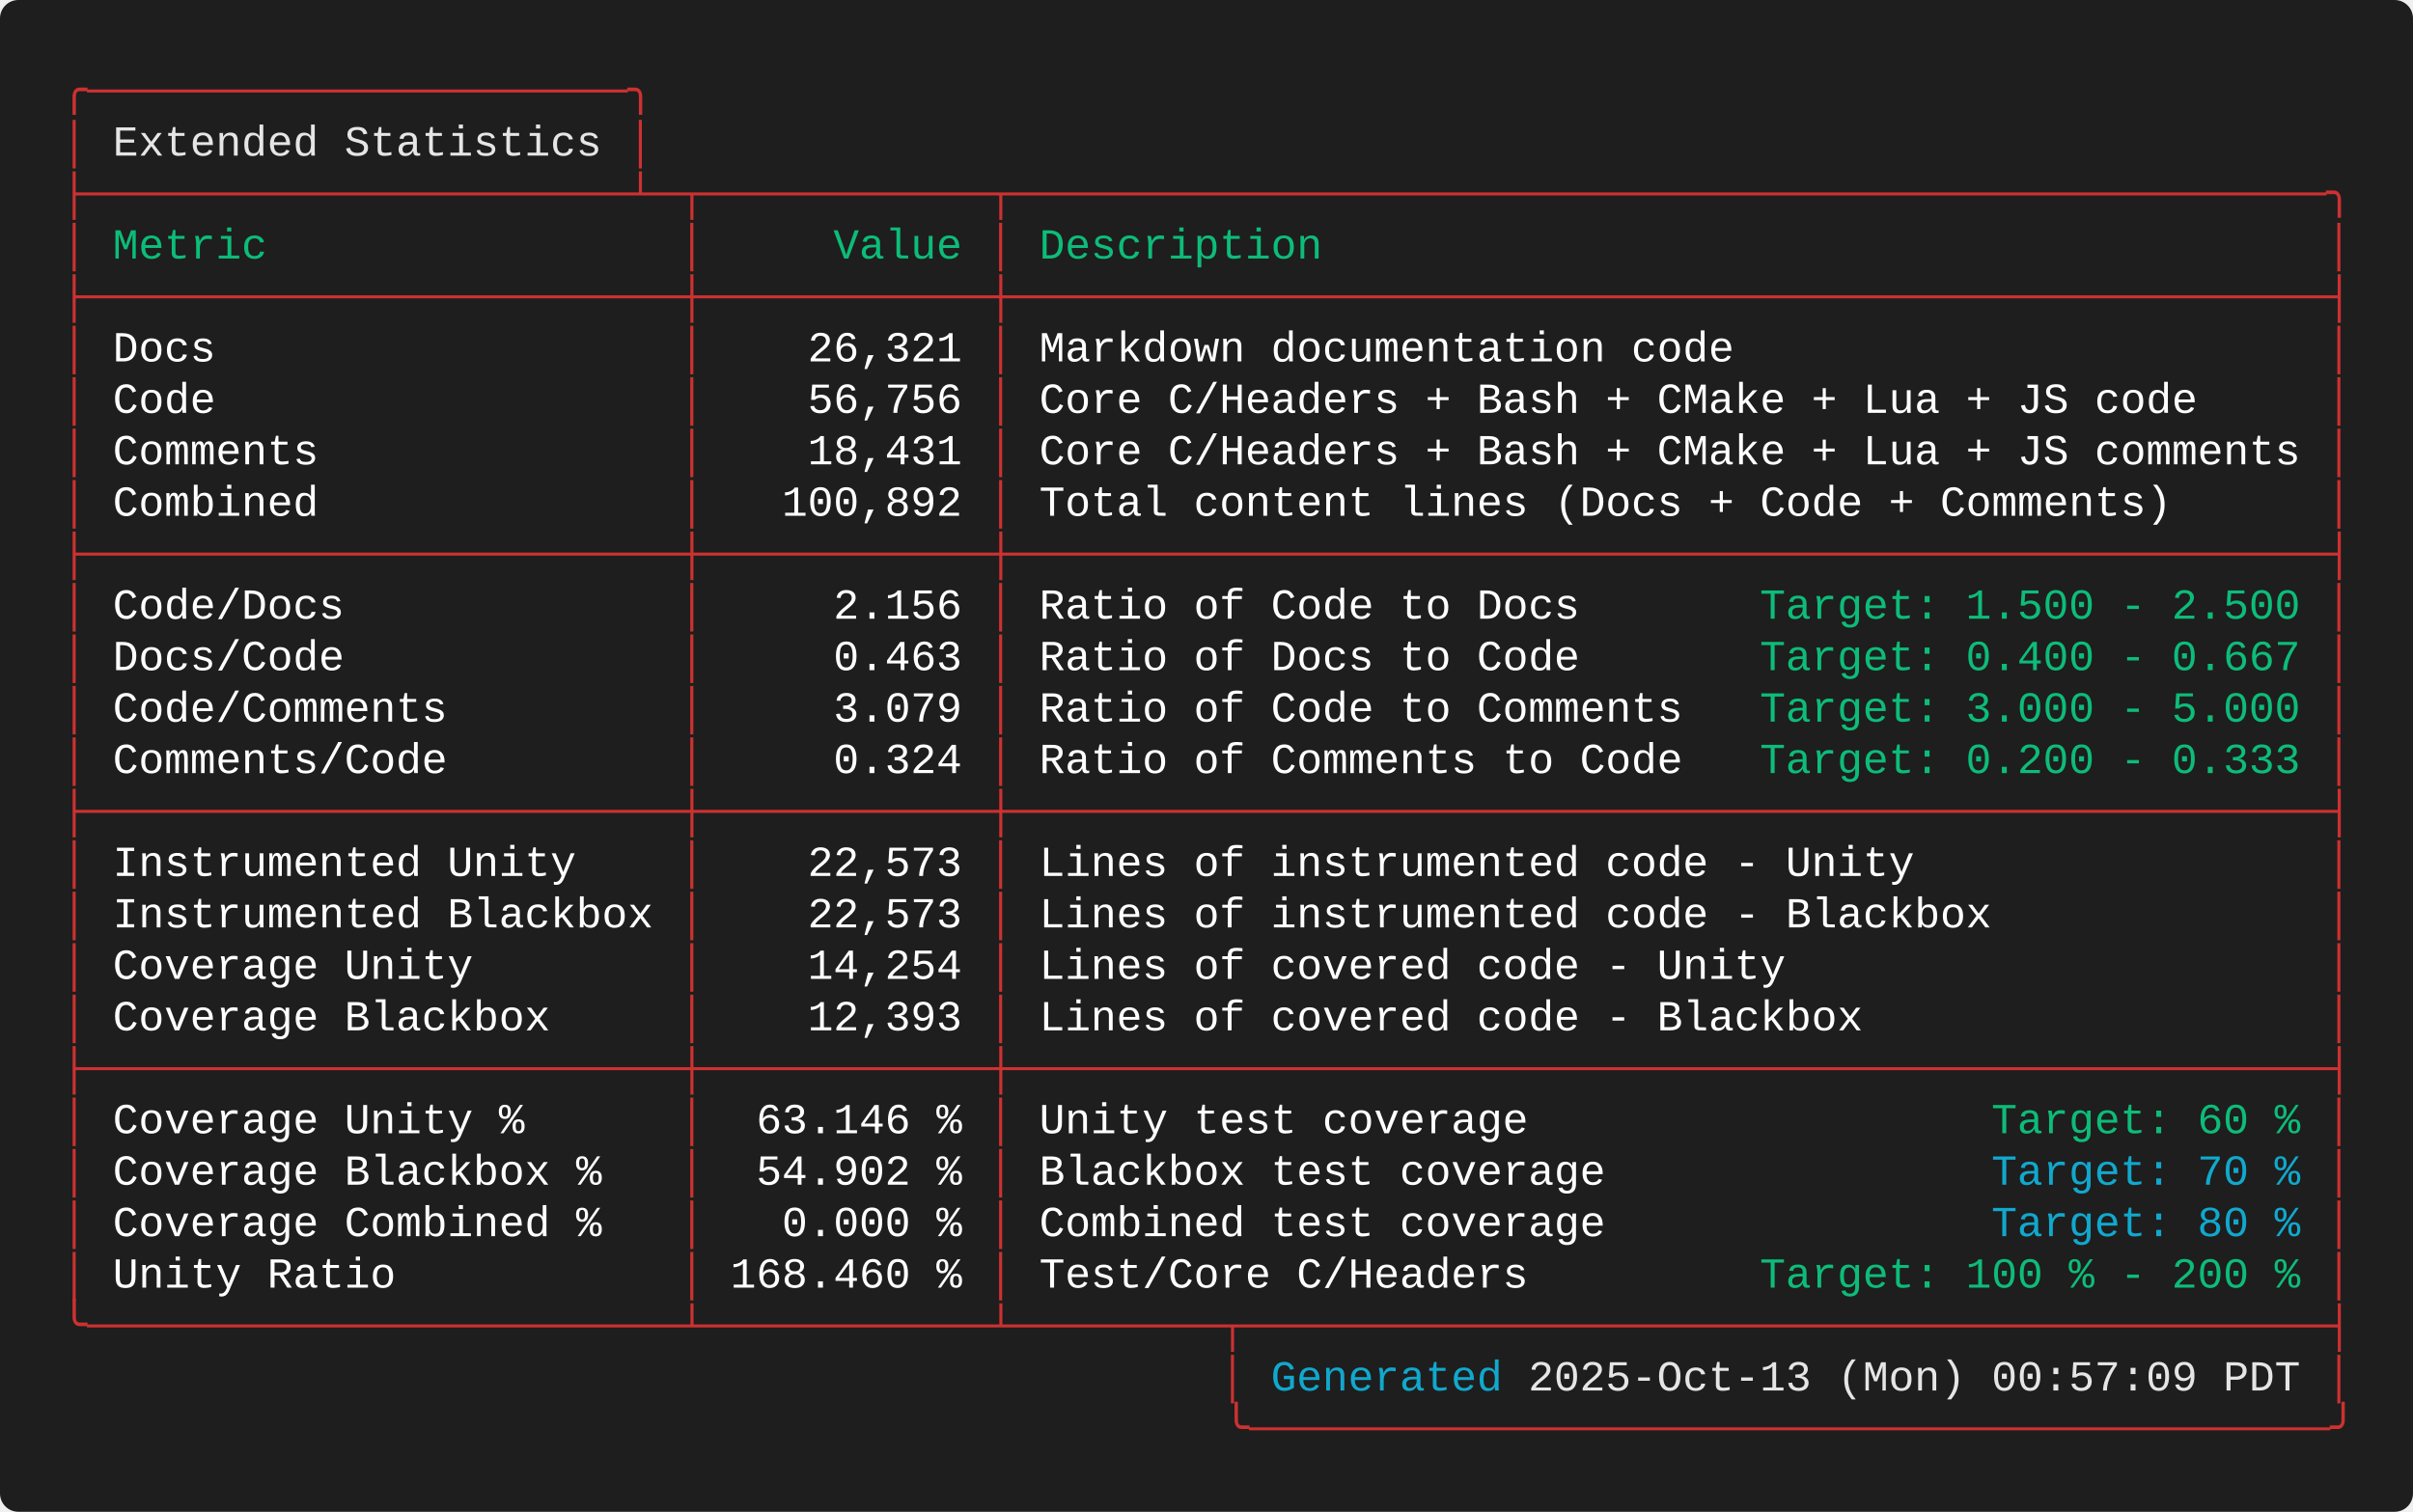
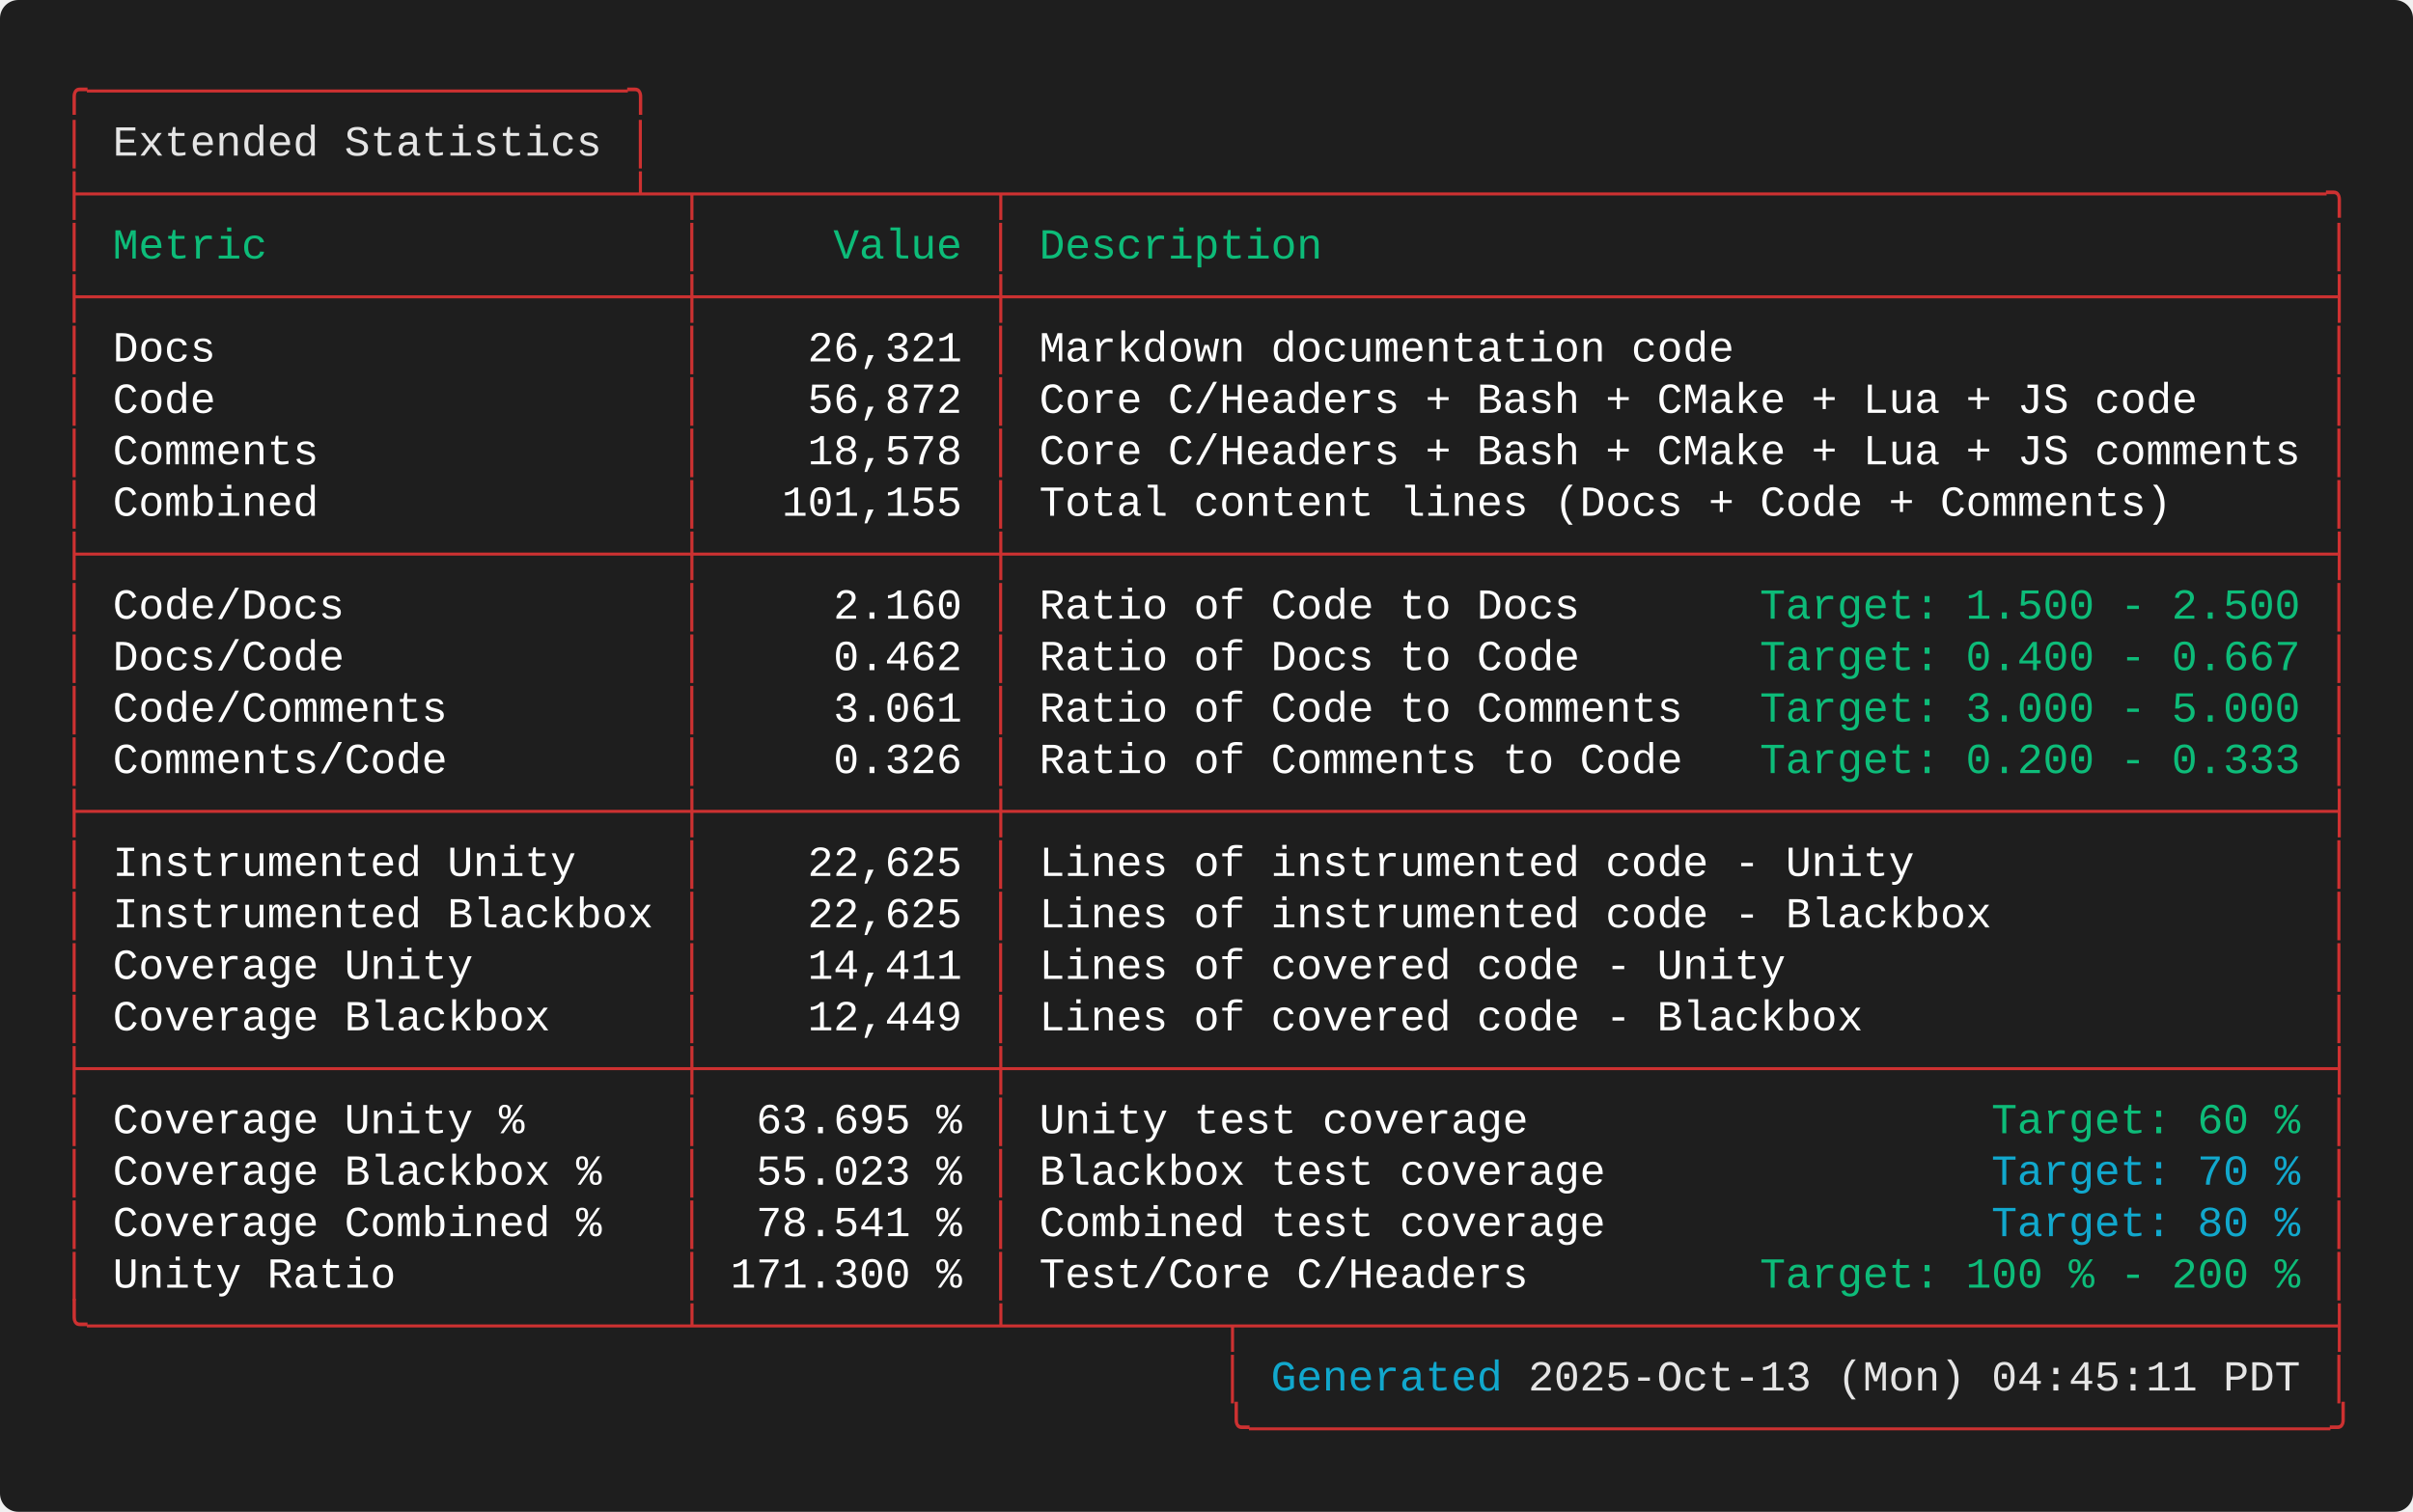
<svg xmlns="http://www.w3.org/2000/svg" width="787.60" height="493.60" viewBox="0 0 787.60 493.60">
  <defs>
    <style type="text/css">.terminal-text { font-family: 'Consolas', 'Consolas', 'Monaco', 'Courier New', monospace; }</style>
  </defs>
  <rect width="100%" height="100%" fill="#1e1e1e" rx="6" />
  <text x="20.00" y="34.00" font-size="14" class="terminal-text" xml:space="preserve" textLength="193.20" lengthAdjust="spacingAndGlyphs" fill="#cd3131">╭─────────────────────╮</text>
  <text x="20.00" y="50.80" font-size="14" class="terminal-text" xml:space="preserve" textLength="16.80" lengthAdjust="spacingAndGlyphs" fill="#cd3131">│ </text>
  <text x="36.80" y="50.80" font-size="14" class="terminal-text" xml:space="preserve" textLength="159.60" lengthAdjust="spacingAndGlyphs" fill="#e5e5e5">Extended Statistics</text>
  <text x="196.40" y="50.80" font-size="14" class="terminal-text" xml:space="preserve" textLength="8.40" lengthAdjust="spacingAndGlyphs" fill="#ffffff"> </text>
  <text x="204.80" y="50.80" font-size="14" class="terminal-text" xml:space="preserve" textLength="8.40" lengthAdjust="spacingAndGlyphs" fill="#cd3131">│</text>
  <text x="20.00" y="67.60" font-size="14" class="terminal-text" xml:space="preserve" textLength="747.60" lengthAdjust="spacingAndGlyphs" fill="#cd3131">├─────────────────────┴─┬───────────┬───────────────────────────────────────────────────╮</text>
  <text x="20.00" y="84.40" font-size="14" class="terminal-text" xml:space="preserve" textLength="8.40" lengthAdjust="spacingAndGlyphs" fill="#cd3131">│</text>
  <text x="28.40" y="84.40" font-size="14" class="terminal-text" xml:space="preserve" textLength="193.20" lengthAdjust="spacingAndGlyphs" fill="#0dbc79"> Metric                </text>
  <text x="221.60" y="84.40" font-size="14" class="terminal-text" xml:space="preserve" textLength="8.40" lengthAdjust="spacingAndGlyphs" fill="#cd3131">│</text>
  <text x="230.00" y="84.40" font-size="14" class="terminal-text" xml:space="preserve" textLength="92.40" lengthAdjust="spacingAndGlyphs" fill="#0dbc79">     Value </text>
  <text x="322.40" y="84.40" font-size="14" class="terminal-text" xml:space="preserve" textLength="8.40" lengthAdjust="spacingAndGlyphs" fill="#cd3131">│</text>
  <text x="330.80" y="84.40" font-size="14" class="terminal-text" xml:space="preserve" textLength="428.40" lengthAdjust="spacingAndGlyphs" fill="#0dbc79"> Description                                       </text>
  <text x="759.20" y="84.40" font-size="14" class="terminal-text" xml:space="preserve" textLength="8.40" lengthAdjust="spacingAndGlyphs" fill="#cd3131">│</text>
  <text x="20.00" y="101.20" font-size="14" class="terminal-text" xml:space="preserve" textLength="747.60" lengthAdjust="spacingAndGlyphs" fill="#cd3131">├───────────────────────┼───────────┼───────────────────────────────────────────────────┤</text>
  <text x="20.00" y="118.00" font-size="14" class="terminal-text" xml:space="preserve" textLength="8.40" lengthAdjust="spacingAndGlyphs" fill="#cd3131">│</text>
  <text x="28.40" y="118.00" font-size="14" class="terminal-text" xml:space="preserve" textLength="193.20" lengthAdjust="spacingAndGlyphs" fill="#ffffff"> Docs                  </text>
  <text x="221.60" y="118.00" font-size="14" class="terminal-text" xml:space="preserve" textLength="8.40" lengthAdjust="spacingAndGlyphs" fill="#cd3131">│</text>
  <text x="230.00" y="118.00" font-size="14" class="terminal-text" xml:space="preserve" textLength="92.40" lengthAdjust="spacingAndGlyphs" fill="#ffffff">    26,321 </text>
  <text x="322.40" y="118.00" font-size="14" class="terminal-text" xml:space="preserve" textLength="8.40" lengthAdjust="spacingAndGlyphs" fill="#cd3131">│</text>
  <text x="330.80" y="118.00" font-size="14" class="terminal-text" xml:space="preserve" textLength="428.40" lengthAdjust="spacingAndGlyphs" fill="#ffffff"> Markdown documentation code                       </text>
  <text x="759.20" y="118.00" font-size="14" class="terminal-text" xml:space="preserve" textLength="8.40" lengthAdjust="spacingAndGlyphs" fill="#cd3131">│</text>
  <text x="20.00" y="134.80" font-size="14" class="terminal-text" xml:space="preserve" textLength="8.40" lengthAdjust="spacingAndGlyphs" fill="#cd3131">│</text>
  <text x="28.40" y="134.80" font-size="14" class="terminal-text" xml:space="preserve" textLength="193.20" lengthAdjust="spacingAndGlyphs" fill="#ffffff"> Code                  </text>
  <text x="221.60" y="134.80" font-size="14" class="terminal-text" xml:space="preserve" textLength="8.40" lengthAdjust="spacingAndGlyphs" fill="#cd3131">│</text>
-   <text x="230.00" y="134.80" font-size="14" class="terminal-text" xml:space="preserve" textLength="92.40" lengthAdjust="spacingAndGlyphs" fill="#ffffff">    56,756 </text>
+   <text x="230.00" y="134.80" font-size="14" class="terminal-text" xml:space="preserve" textLength="92.40" lengthAdjust="spacingAndGlyphs" fill="#ffffff">    56,872 </text>
  <text x="322.40" y="134.80" font-size="14" class="terminal-text" xml:space="preserve" textLength="8.40" lengthAdjust="spacingAndGlyphs" fill="#cd3131">│</text>
  <text x="330.80" y="134.80" font-size="14" class="terminal-text" xml:space="preserve" textLength="428.40" lengthAdjust="spacingAndGlyphs" fill="#ffffff"> Core C/Headers + Bash + CMake + Lua + JS code     </text>
  <text x="759.20" y="134.80" font-size="14" class="terminal-text" xml:space="preserve" textLength="8.40" lengthAdjust="spacingAndGlyphs" fill="#cd3131">│</text>
  <text x="20.00" y="151.60" font-size="14" class="terminal-text" xml:space="preserve" textLength="8.40" lengthAdjust="spacingAndGlyphs" fill="#cd3131">│</text>
  <text x="28.40" y="151.60" font-size="14" class="terminal-text" xml:space="preserve" textLength="193.20" lengthAdjust="spacingAndGlyphs" fill="#ffffff"> Comments              </text>
  <text x="221.60" y="151.60" font-size="14" class="terminal-text" xml:space="preserve" textLength="8.40" lengthAdjust="spacingAndGlyphs" fill="#cd3131">│</text>
-   <text x="230.00" y="151.60" font-size="14" class="terminal-text" xml:space="preserve" textLength="92.40" lengthAdjust="spacingAndGlyphs" fill="#ffffff">    18,431 </text>
+   <text x="230.00" y="151.60" font-size="14" class="terminal-text" xml:space="preserve" textLength="92.40" lengthAdjust="spacingAndGlyphs" fill="#ffffff">    18,578 </text>
  <text x="322.40" y="151.60" font-size="14" class="terminal-text" xml:space="preserve" textLength="8.40" lengthAdjust="spacingAndGlyphs" fill="#cd3131">│</text>
  <text x="330.80" y="151.60" font-size="14" class="terminal-text" xml:space="preserve" textLength="428.40" lengthAdjust="spacingAndGlyphs" fill="#ffffff"> Core C/Headers + Bash + CMake + Lua + JS comments </text>
  <text x="759.20" y="151.60" font-size="14" class="terminal-text" xml:space="preserve" textLength="8.40" lengthAdjust="spacingAndGlyphs" fill="#cd3131">│</text>
  <text x="20.00" y="168.40" font-size="14" class="terminal-text" xml:space="preserve" textLength="8.40" lengthAdjust="spacingAndGlyphs" fill="#cd3131">│</text>
  <text x="28.40" y="168.40" font-size="14" class="terminal-text" xml:space="preserve" textLength="193.20" lengthAdjust="spacingAndGlyphs" fill="#ffffff"> Combined              </text>
  <text x="221.60" y="168.40" font-size="14" class="terminal-text" xml:space="preserve" textLength="8.40" lengthAdjust="spacingAndGlyphs" fill="#cd3131">│</text>
-   <text x="230.00" y="168.40" font-size="14" class="terminal-text" xml:space="preserve" textLength="92.40" lengthAdjust="spacingAndGlyphs" fill="#ffffff">   100,892 </text>
+   <text x="230.00" y="168.40" font-size="14" class="terminal-text" xml:space="preserve" textLength="92.40" lengthAdjust="spacingAndGlyphs" fill="#ffffff">   101,155 </text>
  <text x="322.40" y="168.40" font-size="14" class="terminal-text" xml:space="preserve" textLength="8.40" lengthAdjust="spacingAndGlyphs" fill="#cd3131">│</text>
  <text x="330.80" y="168.40" font-size="14" class="terminal-text" xml:space="preserve" textLength="428.40" lengthAdjust="spacingAndGlyphs" fill="#ffffff"> Total content lines (Docs + Code + Comments)      </text>
  <text x="759.20" y="168.40" font-size="14" class="terminal-text" xml:space="preserve" textLength="8.40" lengthAdjust="spacingAndGlyphs" fill="#cd3131">│</text>
  <text x="20.00" y="185.20" font-size="14" class="terminal-text" xml:space="preserve" textLength="747.60" lengthAdjust="spacingAndGlyphs" fill="#cd3131">├───────────────────────┼───────────┼───────────────────────────────────────────────────┤</text>
  <text x="20.00" y="202.00" font-size="14" class="terminal-text" xml:space="preserve" textLength="8.40" lengthAdjust="spacingAndGlyphs" fill="#cd3131">│</text>
  <text x="28.40" y="202.00" font-size="14" class="terminal-text" xml:space="preserve" textLength="193.20" lengthAdjust="spacingAndGlyphs" fill="#ffffff"> Code/Docs             </text>
  <text x="221.60" y="202.00" font-size="14" class="terminal-text" xml:space="preserve" textLength="8.40" lengthAdjust="spacingAndGlyphs" fill="#cd3131">│</text>
-   <text x="230.00" y="202.00" font-size="14" class="terminal-text" xml:space="preserve" textLength="92.40" lengthAdjust="spacingAndGlyphs" fill="#ffffff">     2.156 </text>
+   <text x="230.00" y="202.00" font-size="14" class="terminal-text" xml:space="preserve" textLength="92.40" lengthAdjust="spacingAndGlyphs" fill="#ffffff">     2.160 </text>
  <text x="322.40" y="202.00" font-size="14" class="terminal-text" xml:space="preserve" textLength="8.40" lengthAdjust="spacingAndGlyphs" fill="#cd3131">│</text>
  <text x="330.80" y="202.00" font-size="14" class="terminal-text" xml:space="preserve" textLength="243.60" lengthAdjust="spacingAndGlyphs" fill="#ffffff"> Ratio of Code to Docs       </text>
  <text x="574.40" y="202.00" font-size="14" class="terminal-text" xml:space="preserve" textLength="176.40" lengthAdjust="spacingAndGlyphs" fill="#0dbc79">Target: 1.500 - 2.500</text>
  <text x="750.80" y="202.00" font-size="14" class="terminal-text" xml:space="preserve" textLength="8.40" lengthAdjust="spacingAndGlyphs" fill="#ffffff"> </text>
  <text x="759.20" y="202.00" font-size="14" class="terminal-text" xml:space="preserve" textLength="8.40" lengthAdjust="spacingAndGlyphs" fill="#cd3131">│</text>
  <text x="20.00" y="218.80" font-size="14" class="terminal-text" xml:space="preserve" textLength="8.40" lengthAdjust="spacingAndGlyphs" fill="#cd3131">│</text>
  <text x="28.40" y="218.80" font-size="14" class="terminal-text" xml:space="preserve" textLength="193.20" lengthAdjust="spacingAndGlyphs" fill="#ffffff"> Docs/Code             </text>
  <text x="221.60" y="218.80" font-size="14" class="terminal-text" xml:space="preserve" textLength="8.40" lengthAdjust="spacingAndGlyphs" fill="#cd3131">│</text>
-   <text x="230.00" y="218.80" font-size="14" class="terminal-text" xml:space="preserve" textLength="92.40" lengthAdjust="spacingAndGlyphs" fill="#ffffff">     0.463 </text>
+   <text x="230.00" y="218.80" font-size="14" class="terminal-text" xml:space="preserve" textLength="92.40" lengthAdjust="spacingAndGlyphs" fill="#ffffff">     0.462 </text>
  <text x="322.40" y="218.80" font-size="14" class="terminal-text" xml:space="preserve" textLength="8.40" lengthAdjust="spacingAndGlyphs" fill="#cd3131">│</text>
  <text x="330.80" y="218.80" font-size="14" class="terminal-text" xml:space="preserve" textLength="243.60" lengthAdjust="spacingAndGlyphs" fill="#ffffff"> Ratio of Docs to Code       </text>
  <text x="574.40" y="218.80" font-size="14" class="terminal-text" xml:space="preserve" textLength="184.80" lengthAdjust="spacingAndGlyphs" fill="#0dbc79">Target: 0.400 - 0.667 </text>
  <text x="759.20" y="218.80" font-size="14" class="terminal-text" xml:space="preserve" textLength="8.40" lengthAdjust="spacingAndGlyphs" fill="#cd3131">│</text>
  <text x="20.00" y="235.60" font-size="14" class="terminal-text" xml:space="preserve" textLength="8.40" lengthAdjust="spacingAndGlyphs" fill="#cd3131">│</text>
  <text x="28.40" y="235.60" font-size="14" class="terminal-text" xml:space="preserve" textLength="193.20" lengthAdjust="spacingAndGlyphs" fill="#ffffff"> Code/Comments         </text>
  <text x="221.60" y="235.60" font-size="14" class="terminal-text" xml:space="preserve" textLength="8.40" lengthAdjust="spacingAndGlyphs" fill="#cd3131">│</text>
-   <text x="230.00" y="235.60" font-size="14" class="terminal-text" xml:space="preserve" textLength="92.40" lengthAdjust="spacingAndGlyphs" fill="#ffffff">     3.079 </text>
+   <text x="230.00" y="235.60" font-size="14" class="terminal-text" xml:space="preserve" textLength="92.40" lengthAdjust="spacingAndGlyphs" fill="#ffffff">     3.061 </text>
  <text x="322.40" y="235.60" font-size="14" class="terminal-text" xml:space="preserve" textLength="8.40" lengthAdjust="spacingAndGlyphs" fill="#cd3131">│</text>
  <text x="330.80" y="235.60" font-size="14" class="terminal-text" xml:space="preserve" textLength="243.60" lengthAdjust="spacingAndGlyphs" fill="#ffffff"> Ratio of Code to Comments   </text>
  <text x="574.40" y="235.60" font-size="14" class="terminal-text" xml:space="preserve" textLength="176.40" lengthAdjust="spacingAndGlyphs" fill="#0dbc79">Target: 3.000 - 5.000</text>
  <text x="750.80" y="235.60" font-size="14" class="terminal-text" xml:space="preserve" textLength="8.40" lengthAdjust="spacingAndGlyphs" fill="#ffffff"> </text>
  <text x="759.20" y="235.60" font-size="14" class="terminal-text" xml:space="preserve" textLength="8.40" lengthAdjust="spacingAndGlyphs" fill="#cd3131">│</text>
  <text x="20.00" y="252.40" font-size="14" class="terminal-text" xml:space="preserve" textLength="8.40" lengthAdjust="spacingAndGlyphs" fill="#cd3131">│</text>
  <text x="28.40" y="252.40" font-size="14" class="terminal-text" xml:space="preserve" textLength="193.20" lengthAdjust="spacingAndGlyphs" fill="#ffffff"> Comments/Code         </text>
  <text x="221.60" y="252.40" font-size="14" class="terminal-text" xml:space="preserve" textLength="8.40" lengthAdjust="spacingAndGlyphs" fill="#cd3131">│</text>
-   <text x="230.00" y="252.40" font-size="14" class="terminal-text" xml:space="preserve" textLength="92.40" lengthAdjust="spacingAndGlyphs" fill="#ffffff">     0.324 </text>
+   <text x="230.00" y="252.40" font-size="14" class="terminal-text" xml:space="preserve" textLength="92.40" lengthAdjust="spacingAndGlyphs" fill="#ffffff">     0.326 </text>
  <text x="322.40" y="252.40" font-size="14" class="terminal-text" xml:space="preserve" textLength="8.40" lengthAdjust="spacingAndGlyphs" fill="#cd3131">│</text>
  <text x="330.80" y="252.40" font-size="14" class="terminal-text" xml:space="preserve" textLength="243.60" lengthAdjust="spacingAndGlyphs" fill="#ffffff"> Ratio of Comments to Code   </text>
  <text x="574.40" y="252.40" font-size="14" class="terminal-text" xml:space="preserve" textLength="176.40" lengthAdjust="spacingAndGlyphs" fill="#0dbc79">Target: 0.200 - 0.333</text>
  <text x="750.80" y="252.40" font-size="14" class="terminal-text" xml:space="preserve" textLength="8.40" lengthAdjust="spacingAndGlyphs" fill="#ffffff"> </text>
  <text x="759.20" y="252.40" font-size="14" class="terminal-text" xml:space="preserve" textLength="8.40" lengthAdjust="spacingAndGlyphs" fill="#cd3131">│</text>
  <text x="20.00" y="269.20" font-size="14" class="terminal-text" xml:space="preserve" textLength="747.60" lengthAdjust="spacingAndGlyphs" fill="#cd3131">├───────────────────────┼───────────┼───────────────────────────────────────────────────┤</text>
  <text x="20.00" y="286.00" font-size="14" class="terminal-text" xml:space="preserve" textLength="8.40" lengthAdjust="spacingAndGlyphs" fill="#cd3131">│</text>
  <text x="28.40" y="286.00" font-size="14" class="terminal-text" xml:space="preserve" textLength="193.20" lengthAdjust="spacingAndGlyphs" fill="#ffffff"> Instrumented Unity    </text>
  <text x="221.60" y="286.00" font-size="14" class="terminal-text" xml:space="preserve" textLength="8.40" lengthAdjust="spacingAndGlyphs" fill="#cd3131">│</text>
-   <text x="230.00" y="286.00" font-size="14" class="terminal-text" xml:space="preserve" textLength="92.40" lengthAdjust="spacingAndGlyphs" fill="#ffffff">    22,573 </text>
+   <text x="230.00" y="286.00" font-size="14" class="terminal-text" xml:space="preserve" textLength="92.40" lengthAdjust="spacingAndGlyphs" fill="#ffffff">    22,625 </text>
  <text x="322.40" y="286.00" font-size="14" class="terminal-text" xml:space="preserve" textLength="8.40" lengthAdjust="spacingAndGlyphs" fill="#cd3131">│</text>
  <text x="330.80" y="286.00" font-size="14" class="terminal-text" xml:space="preserve" textLength="428.40" lengthAdjust="spacingAndGlyphs" fill="#ffffff"> Lines of instrumented code - Unity                </text>
  <text x="759.20" y="286.00" font-size="14" class="terminal-text" xml:space="preserve" textLength="8.40" lengthAdjust="spacingAndGlyphs" fill="#cd3131">│</text>
  <text x="20.00" y="302.80" font-size="14" class="terminal-text" xml:space="preserve" textLength="8.40" lengthAdjust="spacingAndGlyphs" fill="#cd3131">│</text>
  <text x="28.40" y="302.80" font-size="14" class="terminal-text" xml:space="preserve" textLength="193.20" lengthAdjust="spacingAndGlyphs" fill="#ffffff"> Instrumented Blackbox </text>
  <text x="221.60" y="302.80" font-size="14" class="terminal-text" xml:space="preserve" textLength="8.40" lengthAdjust="spacingAndGlyphs" fill="#cd3131">│</text>
-   <text x="230.00" y="302.80" font-size="14" class="terminal-text" xml:space="preserve" textLength="92.40" lengthAdjust="spacingAndGlyphs" fill="#ffffff">    22,573 </text>
+   <text x="230.00" y="302.80" font-size="14" class="terminal-text" xml:space="preserve" textLength="92.40" lengthAdjust="spacingAndGlyphs" fill="#ffffff">    22,625 </text>
  <text x="322.40" y="302.80" font-size="14" class="terminal-text" xml:space="preserve" textLength="8.40" lengthAdjust="spacingAndGlyphs" fill="#cd3131">│</text>
  <text x="330.80" y="302.80" font-size="14" class="terminal-text" xml:space="preserve" textLength="428.40" lengthAdjust="spacingAndGlyphs" fill="#ffffff"> Lines of instrumented code - Blackbox             </text>
  <text x="759.20" y="302.80" font-size="14" class="terminal-text" xml:space="preserve" textLength="8.40" lengthAdjust="spacingAndGlyphs" fill="#cd3131">│</text>
  <text x="20.00" y="319.60" font-size="14" class="terminal-text" xml:space="preserve" textLength="8.40" lengthAdjust="spacingAndGlyphs" fill="#cd3131">│</text>
  <text x="28.40" y="319.60" font-size="14" class="terminal-text" xml:space="preserve" textLength="193.20" lengthAdjust="spacingAndGlyphs" fill="#ffffff"> Coverage Unity        </text>
  <text x="221.60" y="319.60" font-size="14" class="terminal-text" xml:space="preserve" textLength="8.40" lengthAdjust="spacingAndGlyphs" fill="#cd3131">│</text>
-   <text x="230.00" y="319.60" font-size="14" class="terminal-text" xml:space="preserve" textLength="92.40" lengthAdjust="spacingAndGlyphs" fill="#ffffff">    14,254 </text>
+   <text x="230.00" y="319.60" font-size="14" class="terminal-text" xml:space="preserve" textLength="92.40" lengthAdjust="spacingAndGlyphs" fill="#ffffff">    14,411 </text>
  <text x="322.40" y="319.60" font-size="14" class="terminal-text" xml:space="preserve" textLength="8.40" lengthAdjust="spacingAndGlyphs" fill="#cd3131">│</text>
  <text x="330.80" y="319.60" font-size="14" class="terminal-text" xml:space="preserve" textLength="428.40" lengthAdjust="spacingAndGlyphs" fill="#ffffff"> Lines of covered code - Unity                     </text>
  <text x="759.20" y="319.60" font-size="14" class="terminal-text" xml:space="preserve" textLength="8.40" lengthAdjust="spacingAndGlyphs" fill="#cd3131">│</text>
  <text x="20.00" y="336.40" font-size="14" class="terminal-text" xml:space="preserve" textLength="8.40" lengthAdjust="spacingAndGlyphs" fill="#cd3131">│</text>
  <text x="28.40" y="336.40" font-size="14" class="terminal-text" xml:space="preserve" textLength="193.20" lengthAdjust="spacingAndGlyphs" fill="#ffffff"> Coverage Blackbox     </text>
  <text x="221.60" y="336.40" font-size="14" class="terminal-text" xml:space="preserve" textLength="8.40" lengthAdjust="spacingAndGlyphs" fill="#cd3131">│</text>
-   <text x="230.00" y="336.40" font-size="14" class="terminal-text" xml:space="preserve" textLength="92.40" lengthAdjust="spacingAndGlyphs" fill="#ffffff">    12,393 </text>
+   <text x="230.00" y="336.40" font-size="14" class="terminal-text" xml:space="preserve" textLength="92.40" lengthAdjust="spacingAndGlyphs" fill="#ffffff">    12,449 </text>
  <text x="322.40" y="336.40" font-size="14" class="terminal-text" xml:space="preserve" textLength="8.40" lengthAdjust="spacingAndGlyphs" fill="#cd3131">│</text>
  <text x="330.80" y="336.40" font-size="14" class="terminal-text" xml:space="preserve" textLength="428.40" lengthAdjust="spacingAndGlyphs" fill="#ffffff"> Lines of covered code - Blackbox                  </text>
  <text x="759.20" y="336.40" font-size="14" class="terminal-text" xml:space="preserve" textLength="8.40" lengthAdjust="spacingAndGlyphs" fill="#cd3131">│</text>
  <text x="20.00" y="353.20" font-size="14" class="terminal-text" xml:space="preserve" textLength="747.60" lengthAdjust="spacingAndGlyphs" fill="#cd3131">├───────────────────────┼───────────┼───────────────────────────────────────────────────┤</text>
  <text x="20.00" y="370.00" font-size="14" class="terminal-text" xml:space="preserve" textLength="8.40" lengthAdjust="spacingAndGlyphs" fill="#cd3131">│</text>
  <text x="28.40" y="370.00" font-size="14" class="terminal-text" xml:space="preserve" textLength="193.20" lengthAdjust="spacingAndGlyphs" fill="#ffffff"> Coverage Unity %      </text>
  <text x="221.60" y="370.00" font-size="14" class="terminal-text" xml:space="preserve" textLength="8.40" lengthAdjust="spacingAndGlyphs" fill="#cd3131">│</text>
-   <text x="230.00" y="370.00" font-size="14" class="terminal-text" xml:space="preserve" textLength="92.40" lengthAdjust="spacingAndGlyphs" fill="#ffffff">  63.146 % </text>
+   <text x="230.00" y="370.00" font-size="14" class="terminal-text" xml:space="preserve" textLength="92.40" lengthAdjust="spacingAndGlyphs" fill="#ffffff">  63.695 % </text>
  <text x="322.40" y="370.00" font-size="14" class="terminal-text" xml:space="preserve" textLength="8.40" lengthAdjust="spacingAndGlyphs" fill="#cd3131">│</text>
  <text x="330.80" y="370.00" font-size="14" class="terminal-text" xml:space="preserve" textLength="319.20" lengthAdjust="spacingAndGlyphs" fill="#ffffff"> Unity test coverage                  </text>
  <text x="650.00" y="370.00" font-size="14" class="terminal-text" xml:space="preserve" textLength="100.80" lengthAdjust="spacingAndGlyphs" fill="#0dbc79">Target: 60 %</text>
  <text x="750.80" y="370.00" font-size="14" class="terminal-text" xml:space="preserve" textLength="8.40" lengthAdjust="spacingAndGlyphs" fill="#ffffff"> </text>
  <text x="759.20" y="370.00" font-size="14" class="terminal-text" xml:space="preserve" textLength="8.40" lengthAdjust="spacingAndGlyphs" fill="#cd3131">│</text>
  <text x="20.00" y="386.80" font-size="14" class="terminal-text" xml:space="preserve" textLength="8.40" lengthAdjust="spacingAndGlyphs" fill="#cd3131">│</text>
  <text x="28.40" y="386.80" font-size="14" class="terminal-text" xml:space="preserve" textLength="193.20" lengthAdjust="spacingAndGlyphs" fill="#ffffff"> Coverage Blackbox %   </text>
  <text x="221.60" y="386.80" font-size="14" class="terminal-text" xml:space="preserve" textLength="8.40" lengthAdjust="spacingAndGlyphs" fill="#cd3131">│</text>
-   <text x="230.00" y="386.80" font-size="14" class="terminal-text" xml:space="preserve" textLength="92.40" lengthAdjust="spacingAndGlyphs" fill="#ffffff">  54.902 % </text>
+   <text x="230.00" y="386.80" font-size="14" class="terminal-text" xml:space="preserve" textLength="92.40" lengthAdjust="spacingAndGlyphs" fill="#ffffff">  55.023 % </text>
  <text x="322.40" y="386.80" font-size="14" class="terminal-text" xml:space="preserve" textLength="8.40" lengthAdjust="spacingAndGlyphs" fill="#cd3131">│</text>
  <text x="330.80" y="386.80" font-size="14" class="terminal-text" xml:space="preserve" textLength="319.20" lengthAdjust="spacingAndGlyphs" fill="#ffffff"> Blackbox test coverage               </text>
  <text x="650.00" y="386.80" font-size="14" class="terminal-text" xml:space="preserve" textLength="100.80" lengthAdjust="spacingAndGlyphs" fill="#11a8cd">Target: 70 %</text>
  <text x="750.80" y="386.80" font-size="14" class="terminal-text" xml:space="preserve" textLength="8.40" lengthAdjust="spacingAndGlyphs" fill="#ffffff"> </text>
  <text x="759.20" y="386.80" font-size="14" class="terminal-text" xml:space="preserve" textLength="8.40" lengthAdjust="spacingAndGlyphs" fill="#cd3131">│</text>
  <text x="20.00" y="403.60" font-size="14" class="terminal-text" xml:space="preserve" textLength="8.40" lengthAdjust="spacingAndGlyphs" fill="#cd3131">│</text>
  <text x="28.40" y="403.60" font-size="14" class="terminal-text" xml:space="preserve" textLength="193.20" lengthAdjust="spacingAndGlyphs" fill="#ffffff"> Coverage Combined %   </text>
  <text x="221.60" y="403.60" font-size="14" class="terminal-text" xml:space="preserve" textLength="8.40" lengthAdjust="spacingAndGlyphs" fill="#cd3131">│</text>
-   <text x="230.00" y="403.60" font-size="14" class="terminal-text" xml:space="preserve" textLength="92.40" lengthAdjust="spacingAndGlyphs" fill="#ffffff">   0.000 % </text>
+   <text x="230.00" y="403.60" font-size="14" class="terminal-text" xml:space="preserve" textLength="92.40" lengthAdjust="spacingAndGlyphs" fill="#ffffff">  78.541 % </text>
  <text x="322.40" y="403.60" font-size="14" class="terminal-text" xml:space="preserve" textLength="8.40" lengthAdjust="spacingAndGlyphs" fill="#cd3131">│</text>
  <text x="330.80" y="403.60" font-size="14" class="terminal-text" xml:space="preserve" textLength="319.20" lengthAdjust="spacingAndGlyphs" fill="#ffffff"> Combined test coverage               </text>
  <text x="650.00" y="403.60" font-size="14" class="terminal-text" xml:space="preserve" textLength="100.80" lengthAdjust="spacingAndGlyphs" fill="#11a8cd">Target: 80 %</text>
  <text x="750.80" y="403.60" font-size="14" class="terminal-text" xml:space="preserve" textLength="8.40" lengthAdjust="spacingAndGlyphs" fill="#ffffff"> </text>
  <text x="759.20" y="403.60" font-size="14" class="terminal-text" xml:space="preserve" textLength="8.40" lengthAdjust="spacingAndGlyphs" fill="#cd3131">│</text>
  <text x="20.00" y="420.40" font-size="14" class="terminal-text" xml:space="preserve" textLength="8.40" lengthAdjust="spacingAndGlyphs" fill="#cd3131">│</text>
  <text x="28.40" y="420.40" font-size="14" class="terminal-text" xml:space="preserve" textLength="193.20" lengthAdjust="spacingAndGlyphs" fill="#ffffff"> Unity Ratio           </text>
  <text x="221.60" y="420.40" font-size="14" class="terminal-text" xml:space="preserve" textLength="8.40" lengthAdjust="spacingAndGlyphs" fill="#cd3131">│</text>
-   <text x="230.00" y="420.40" font-size="14" class="terminal-text" xml:space="preserve" textLength="92.40" lengthAdjust="spacingAndGlyphs" fill="#ffffff"> 168.460 % </text>
+   <text x="230.00" y="420.40" font-size="14" class="terminal-text" xml:space="preserve" textLength="92.40" lengthAdjust="spacingAndGlyphs" fill="#ffffff"> 171.300 % </text>
  <text x="322.40" y="420.40" font-size="14" class="terminal-text" xml:space="preserve" textLength="8.40" lengthAdjust="spacingAndGlyphs" fill="#cd3131">│</text>
  <text x="330.80" y="420.40" font-size="14" class="terminal-text" xml:space="preserve" textLength="243.60" lengthAdjust="spacingAndGlyphs" fill="#ffffff"> Test/Core C/Headers         </text>
  <text x="574.40" y="420.40" font-size="14" class="terminal-text" xml:space="preserve" textLength="176.40" lengthAdjust="spacingAndGlyphs" fill="#0dbc79">Target: 100 % - 200 %</text>
  <text x="750.80" y="420.40" font-size="14" class="terminal-text" xml:space="preserve" textLength="8.40" lengthAdjust="spacingAndGlyphs" fill="#ffffff"> </text>
  <text x="759.20" y="420.40" font-size="14" class="terminal-text" xml:space="preserve" textLength="8.40" lengthAdjust="spacingAndGlyphs" fill="#cd3131">│</text>
  <text x="20.00" y="437.20" font-size="14" class="terminal-text" xml:space="preserve" textLength="747.60" lengthAdjust="spacingAndGlyphs" fill="#cd3131">╰───────────────────────┴───────────┴────────┬──────────────────────────────────────────┤</text>
  <text x="20.00" y="454.00" font-size="14" class="terminal-text" xml:space="preserve" textLength="394.80" lengthAdjust="spacingAndGlyphs" fill="#cd3131">                                             │ </text>
  <text x="414.80" y="454.00" font-size="14" class="terminal-text" xml:space="preserve" textLength="75.60" lengthAdjust="spacingAndGlyphs" fill="#11a8cd">Generated</text>
-   <text x="490.40" y="454.00" font-size="14" class="terminal-text" xml:space="preserve" textLength="260.40" lengthAdjust="spacingAndGlyphs" fill="#e5e5e5"> 2025-Oct-13 (Mon) 00:57:09 PDT</text>
+   <text x="490.40" y="454.00" font-size="14" class="terminal-text" xml:space="preserve" textLength="260.40" lengthAdjust="spacingAndGlyphs" fill="#e5e5e5"> 2025-Oct-13 (Mon) 04:45:11 PDT</text>
  <text x="750.80" y="454.00" font-size="14" class="terminal-text" xml:space="preserve" textLength="8.40" lengthAdjust="spacingAndGlyphs" fill="#ffffff"> </text>
  <text x="759.20" y="454.00" font-size="14" class="terminal-text" xml:space="preserve" textLength="8.40" lengthAdjust="spacingAndGlyphs" fill="#cd3131">│</text>
  <text x="20.00" y="470.80" font-size="14" class="terminal-text" xml:space="preserve" textLength="747.60" lengthAdjust="spacingAndGlyphs" fill="#cd3131">                                             ╰──────────────────────────────────────────╯</text>
</svg>
